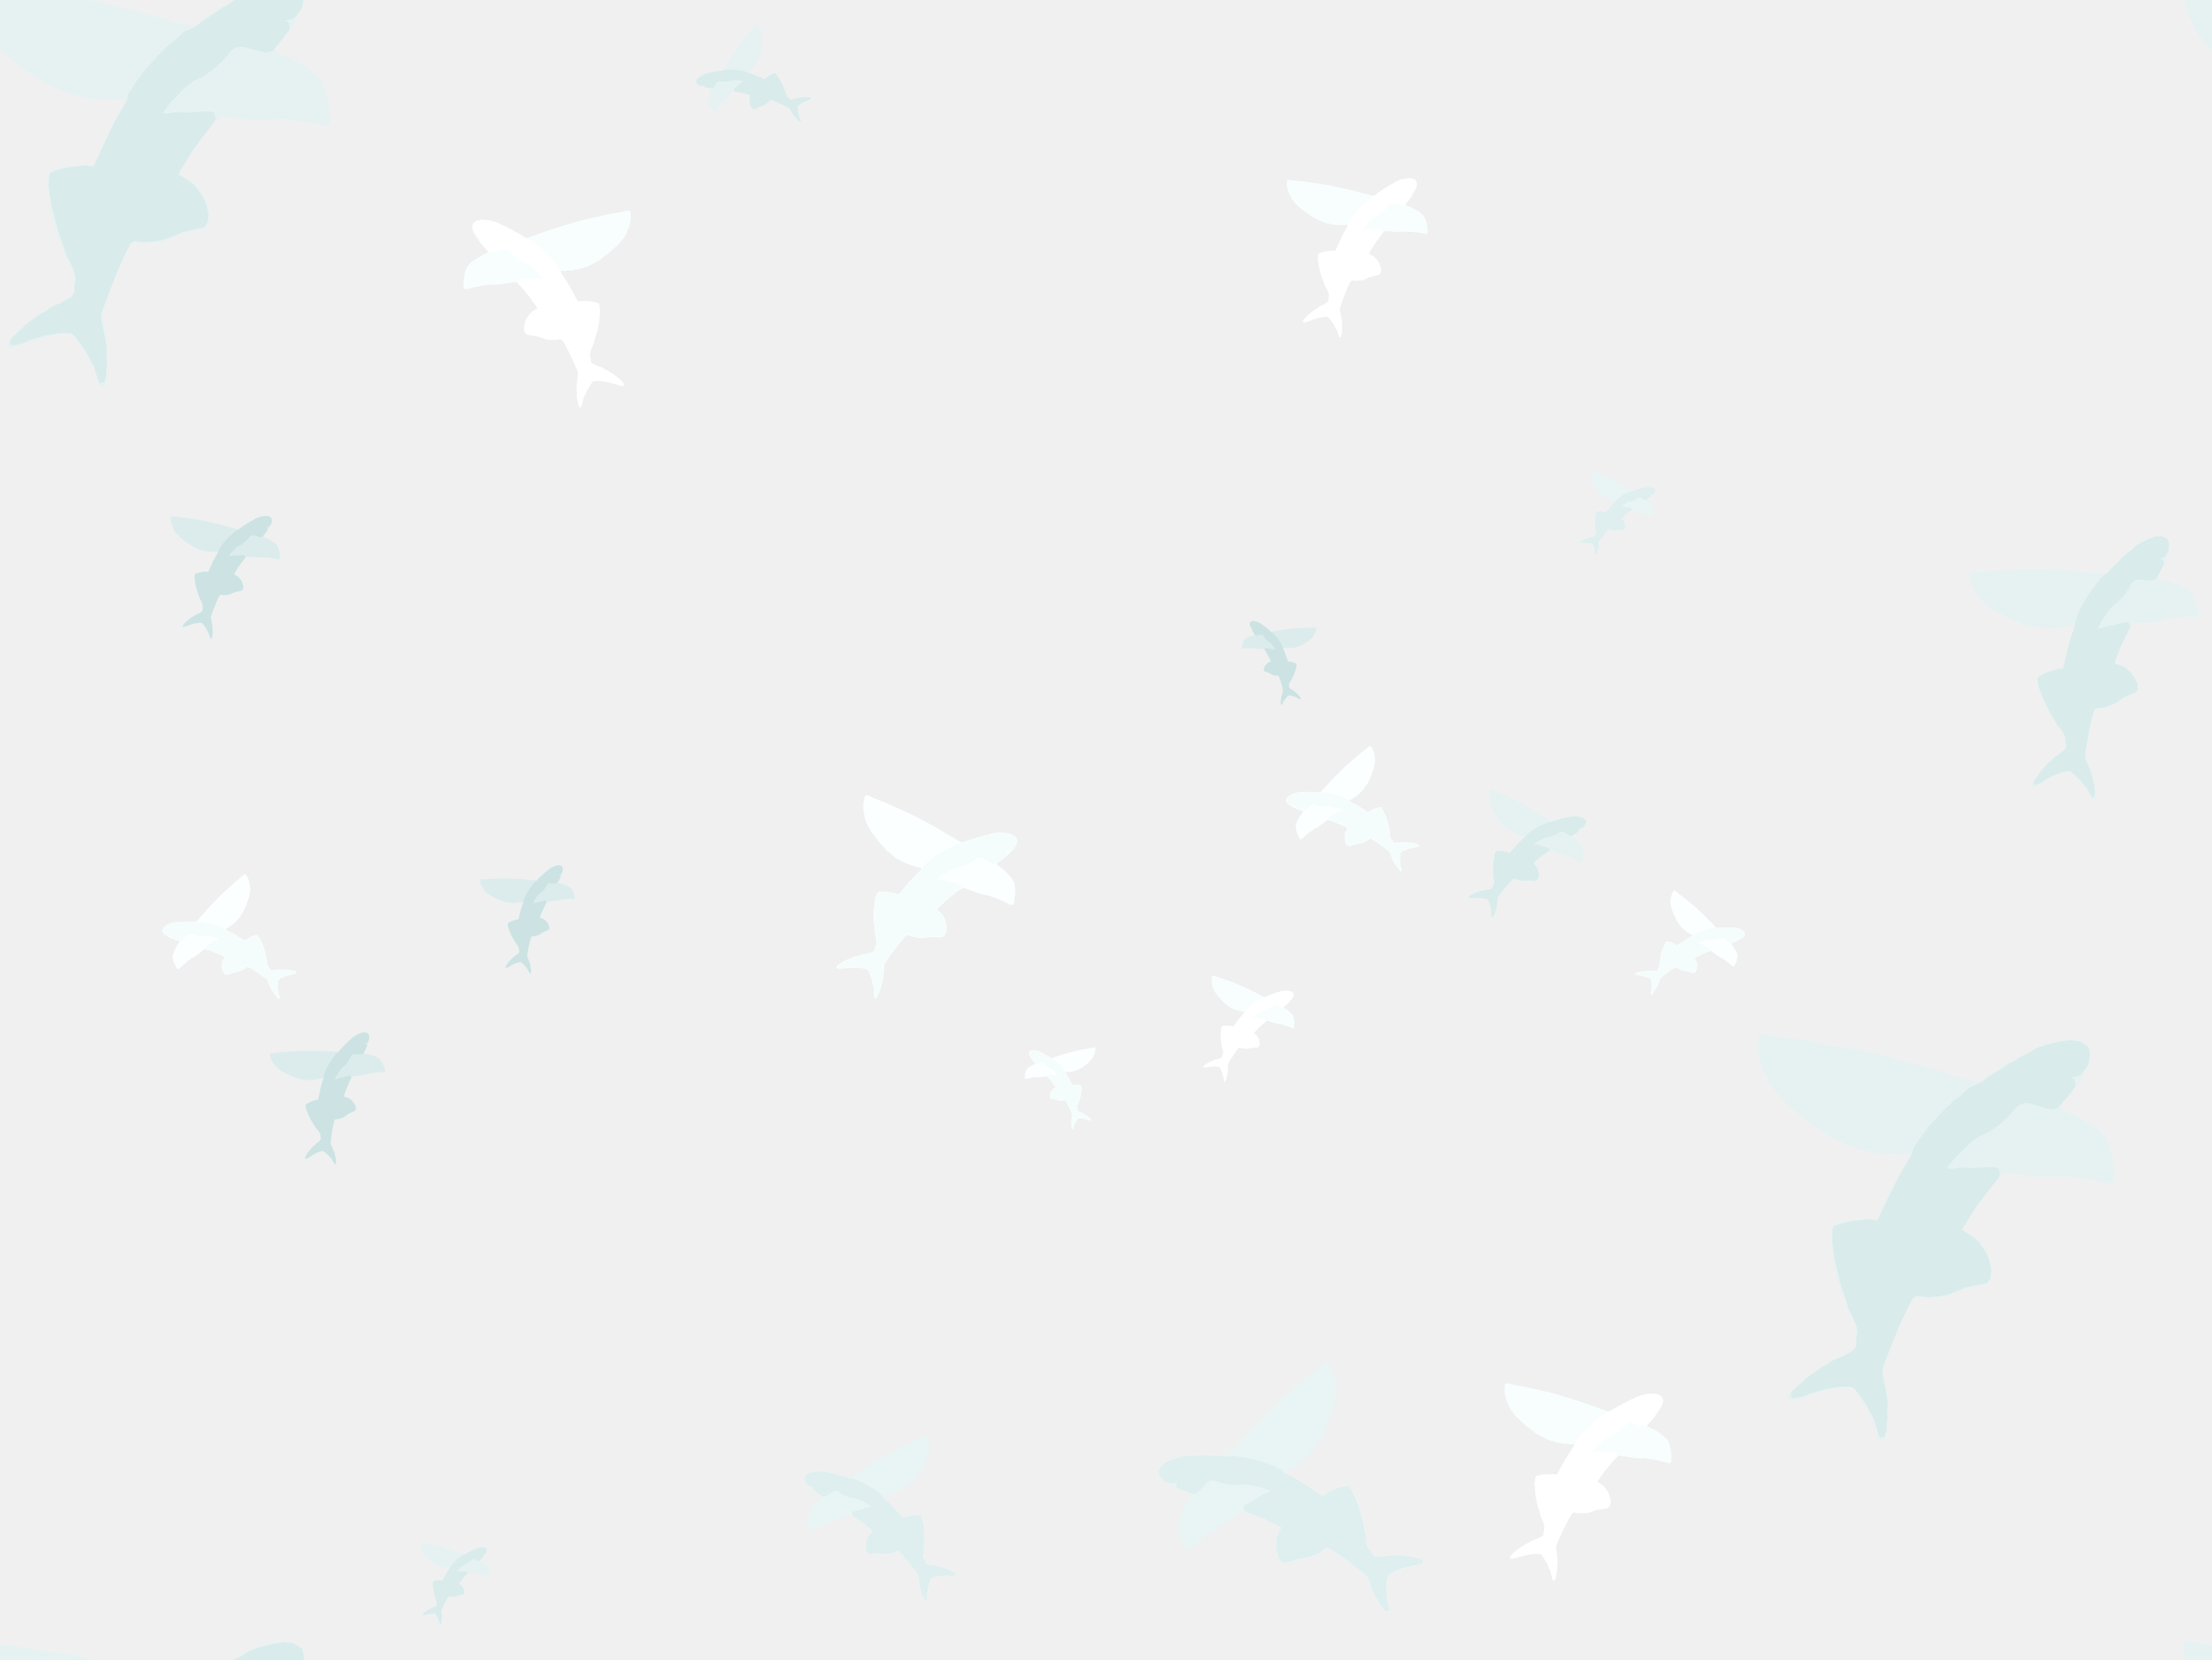
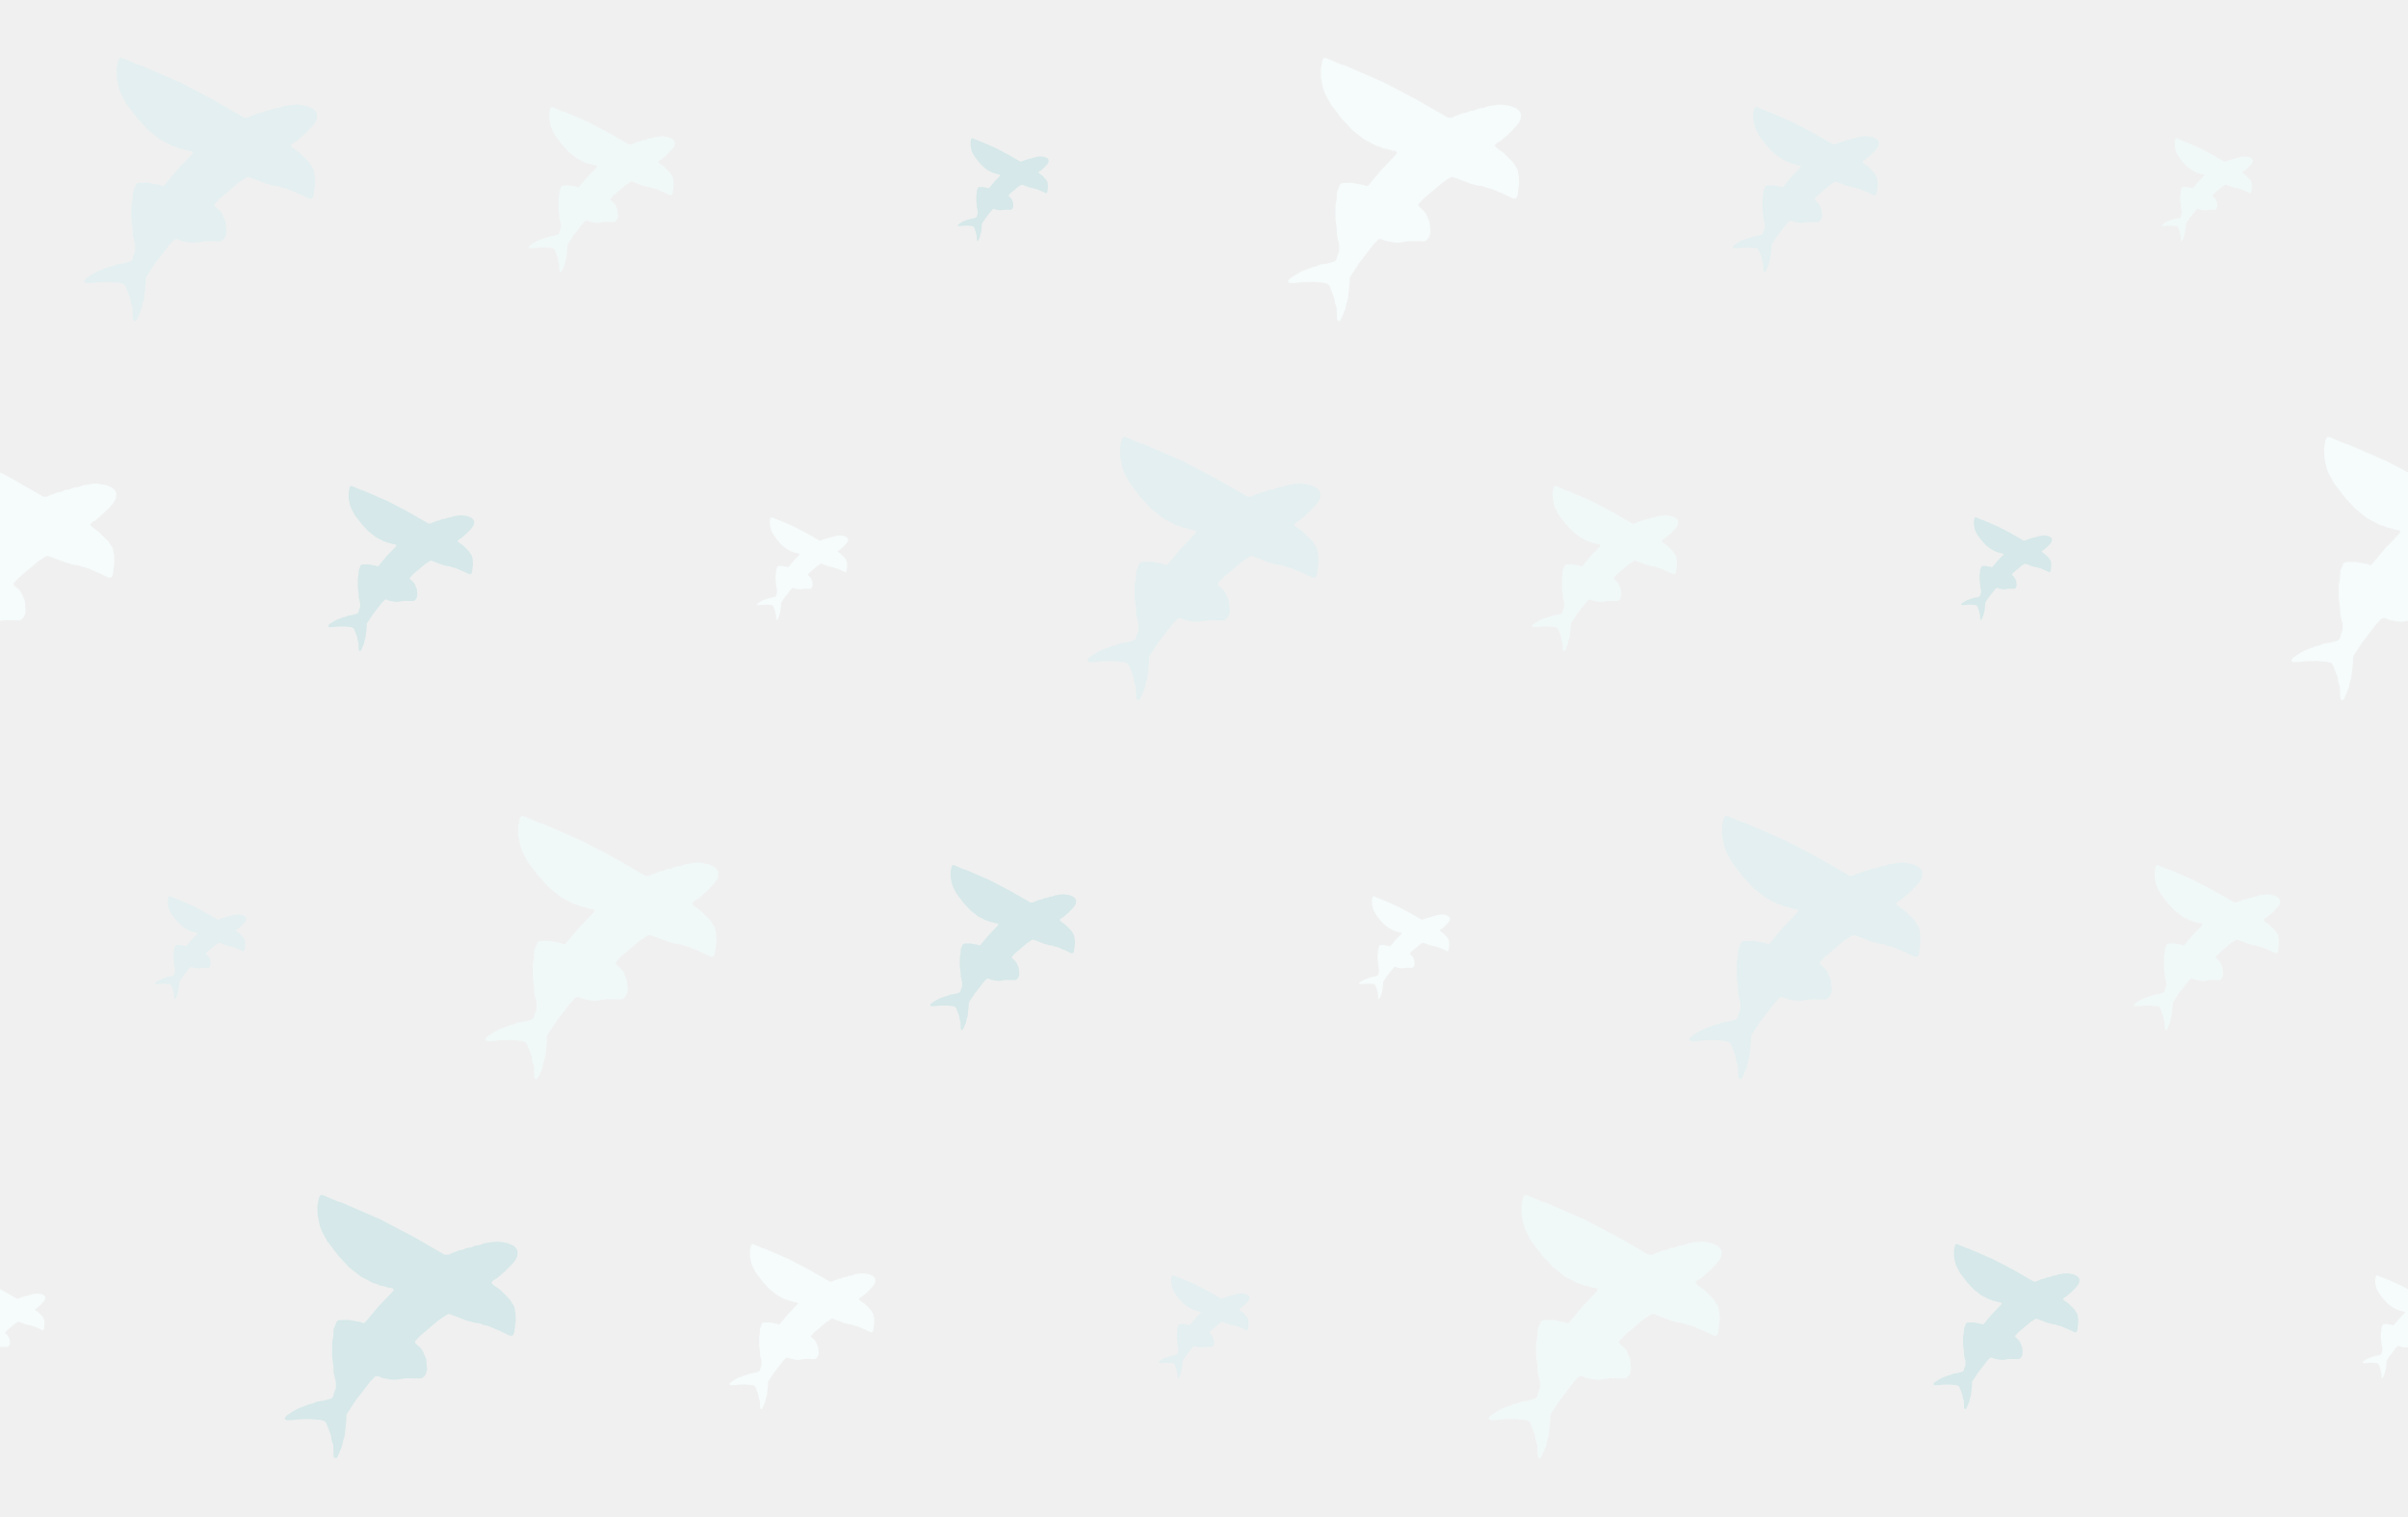
- <svg xmlns="http://www.w3.org/2000/svg" width="1200" height="900" viewBox="0 0 1200 900">
+ <svg xmlns="http://www.w3.org/2000/svg" width="1080" height="680" viewBox="0 0 1080 680">
  <defs>
-     <path id="a" fill-rule="evenodd" d="M104.2 23.2L101.4 22.0L97.2 21.4L94.6 21.5L90.8 22.1L88.8 22.9L86.9 23.1L84.6 24.0L82.5 24.4L81.2 25.0L79.5 25.4L76.0 26.6L74.5 27.4L72.8 27.4L58.2 18.9L43.5 11.2L25.8 3.5L24.0 3.0L17.2 0.1L16.2 0.1L15.5 1.4L14.8 5.1L14.9 9.4L15.9 14.2L16.9 16.8L19.2 21.0L24.2 27.6L29.2 33.0L34.5 37.2L40.2 40.2L41.8 40.6L43.2 41.4L44.9 41.6L47.1 42.4L49.0 42.6L49.6 43.2L49.1 44.1L42.6 50.9L36.4 58.4L35.6 58.5L34.5 58.0L29.1 57.0L24.5 57.1L23.6 57.8L22.2 61.4L22.0 64.6L21.5 67.4L21.5 73.8L22.1 78.2L22.2 81.2L23.2 85.2L23.2 88.2L22.4 90.2L21.9 92.1L21.0 92.9L17.2 93.9L14.8 94.2L12.6 95.1L10.9 95.5L6.2 97.4L3.8 98.6L0.9 100.5L0.0 101.5L0.0 102.4L0.8 102.8L2.9 102.8L6.8 102.4L11.5 102.2L16.2 102.6L18.0 103.1L18.9 104.2L21.0 109.8L21.2 111.6L22.0 114.0L22.2 119.4L22.8 120.0L23.5 120.0L24.2 118.9L26.0 114.6L26.5 112.1L27.2 110.0L28.0 102.6L28.0 100.8L28.2 99.9L32.1 93.9L38.8 85.2L41.0 82.9L42.2 82.6L44.5 83.5L48.2 84.2L50.5 84.4L55.1 83.6L62.0 83.8L62.9 83.4L63.9 82.2L64.5 80.9L64.8 79.5L64.4 74.9L62.8 71.1L61.9 69.9L59.5 67.8L59.2 66.9L61.6 64.4L70.2 57.0L74.0 54.5L74.9 54.4L82.5 57.2L86.5 58.4L88.8 58.6L90.2 59.2L92.4 59.8L97.9 62.0L102.5 64.2L103.4 64.2L103.9 64.0L104.5 62.9L105.2 57.2L105.1 54.1L104.5 50.9L102.5 47.8L98.1 43.4L95.0 41.1L94.2 40.4L94.2 39.9L95.0 39.0L96.8 37.9L100.5 34.8L104.0 31.1L105.1 29.6L105.9 28.1L106.1 25.9L105.6 24.6Z" />
-     <path id="b" fill-rule="evenodd" d="M105.6 24.9L104.0 23.2L101.5 22.2L98.6 21.9L94.0 21.9L91.2 22.2L88.6 23.1L86.6 23.4L84.5 24.2L82.9 24.5L81.2 25.2L76.4 26.8L74.4 27.8L70.4 28.5L67.0 30.4L65.6 30.9L61.8 33.1L57.4 36.0L54.2 38.5L51.0 41.5L50.1 43.2L45.0 48.4L36.4 58.8L35.9 58.9L34.4 58.1L29.1 57.4L26.0 57.4L24.0 57.6L23.4 58.5L22.5 61.5L22.0 66.8L22.0 74.1L22.6 81.6L23.2 83.9L23.6 87.0L23.4 88.5L22.6 90.2L22.1 92.2L20.8 93.2L17.8 94.0L15.0 94.4L12.9 95.2L11.1 95.6L6.5 97.5L1.6 100.2L1.0 100.9L1.0 102.2L4.4 102.4L6.2 102.0L10.5 101.8L14.8 102.1L18.0 102.9L18.8 103.6L19.6 105.2L21.1 109.1L22.2 113.6L22.5 118.5L22.6 118.8L23.9 118.8L24.9 117.2L25.4 115.2L26.0 114.0L26.2 112.2L26.9 110.2L27.2 107.8L27.5 101.2L27.8 100.2L28.8 98.5L35.0 89.8L38.9 84.9L41.0 82.6L42.0 82.2L45.2 83.4L48.6 83.9L51.4 83.9L56.1 83.2L62.4 83.4L63.6 82.2L64.4 80.1L64.4 76.9L64.1 75.2L63.2 72.6L62.4 70.9L61.2 69.4L58.9 67.1L64.6 61.5L72.8 55.0L73.1 54.4L73.1 52.8L72.4 52.2L69.8 51.5L65.5 50.8L63.4 50.0L59.8 49.6L58.9 49.1L62.4 46.5L66.8 43.9L69.8 42.6L72.9 42.0L76.1 40.8L79.5 38.9L82.1 37.0L83.5 36.5L84.5 36.4L85.8 36.8L91.5 40.0L93.4 40.0L97.6 37.0L99.8 35.1L99.9 33.2L99.0 32.6L99.1 32.5L100.9 32.6L101.9 32.4L104.5 30.4L105.9 27.4L105.9 25.5Z" />
+     <path id="f" d="M104.2 23.1L101.4 21.9L97.2 21.2L94.6 21.4L90.8 22.0L88.8 22.8L86.9 23.0L84.6 23.9L82.5 24.2L81.2 24.9L79.5 25.2L76.0 26.5L74.5 27.2L72.8 27.2L58.2 18.8L43.5 11.1L25.8 3.4L24.0 2.9L17.2 0.0L16.2 0.0L15.5 1.2L14.8 5.0L14.9 9.2L15.9 14.1L16.9 16.6L19.2 20.9L24.2 27.5L29.2 32.9L34.5 37.1L40.2 40.1L41.8 40.5L43.2 41.2L44.9 41.5L47.1 42.2L49.0 42.5L49.6 43.1L49.1 44.0L42.6 50.8L36.4 58.2L35.6 58.4L34.5 57.9L29.1 56.9L24.5 57.0L23.6 57.6L22.2 61.2L22.0 64.5L21.5 67.2L21.5 73.6L22.1 78.1L22.2 81.1L23.2 85.1L23.2 88.1L22.4 90.1L21.9 92.0L21.0 92.8L17.2 93.8L14.8 94.1L12.6 95.0L10.9 95.4L6.2 97.2L3.8 98.5L0.9 100.4L0.0 101.4L0.0 102.2L0.8 102.6L2.9 102.6L6.8 102.2L11.5 102.1L16.2 102.5L18.0 103.0L18.9 104.1L21.0 109.6L21.2 111.5L22.0 113.9L22.2 119.2L22.8 119.9L23.5 119.9L24.2 118.8L26.0 114.5L26.5 112.0L27.2 109.9L28.0 102.5L28.0 100.6L28.2 99.8L32.1 93.8L38.8 85.1L41.0 82.8L42.2 82.5L44.5 83.4L48.2 84.1L50.5 84.2L55.1 83.5L62.0 83.6L62.9 83.2L63.9 82.1L64.5 80.8L64.8 79.4L64.4 74.8L62.8 71.0L61.9 69.8L59.5 67.6L59.2 66.8L61.6 64.2L70.2 56.9L74.0 54.4L74.9 54.2L82.5 57.1L86.5 58.2L88.8 58.5L90.2 59.1L92.4 59.6L97.9 61.9L102.5 64.1L103.4 64.1L103.9 63.9L104.5 62.8L105.2 57.1L105.1 54.0L104.5 50.8L102.5 47.6L98.1 43.2L95.0 41.0L94.2 40.2L94.2 39.8L95.0 38.9L96.8 37.8L100.5 34.6L104.0 31.0L105.1 29.5L105.9 28.0L106.1 25.8L105.6 24.5Z" />
  </defs>
-   <g transform="translate(-62.6 355.3) rotate(-25.6) scale(1.167 1.167) translate(-53.1 -60.0)">
-     <use href="#a" fill="#e6f2f2" />
-     <use href="#b" fill="#d9ebeb" />
-   </g>
-   <g transform="translate(1137.4 355.3) rotate(-25.6) scale(1.167 1.167) translate(-53.1 -60.0)">
-     <use href="#a" fill="#e6f2f2" />
-     <use href="#b" fill="#d9ebeb" />
-   </g>
-   <g transform="translate(699.3 -81.3) rotate(-17.3) scale(-1.167 1.167) translate(-53.1 -60.0)">
-     <use href="#a" fill="#e9f4f4" />
-     <use href="#b" fill="#dfeeee" />
-   </g>
-   <g transform="translate(699.3 818.7) rotate(-17.3) scale(-1.167 1.167) translate(-53.1 -60.0)">
-     <use href="#a" fill="#e9f4f4" />
-     <use href="#b" fill="#dfeeee" />
-   </g>
-   <g transform="translate(288.8 495.9) rotate(-25.0) scale(0.483 0.483) translate(-53.1 -60.0)">
-     <use href="#a" fill="#dcecec" />
-     <use href="#b" fill="#cde3e3" />
-   </g>
-   <g transform="translate(692.5 357.0) rotate(20.8) scale(-0.383 0.383) translate(-53.1 -60.0)">
-     <use href="#a" fill="#dcecec" />
-     <use href="#b" fill="#cde3e3" />
-   </g>
-   <g transform="translate(503.0 486.6) rotate(0.5) scale(0.917 0.917) translate(-53.1 -60.0)">
-     <use href="#a" fill="#fbffff" />
-     <use href="#b" fill="#f5fcfc" />
-   </g>
-   <g transform="translate(123.7 514.1) rotate(-18.6) scale(-0.583 0.583) translate(-53.1 -60.0)">
-     <use href="#a" fill="#fbffff" />
-     <use href="#b" fill="#f5fcfc" />
-   </g>
-   <g transform="translate(677.2 557.1) rotate(-3.2) scale(0.483 0.483) translate(-53.1 -60.0)">
-     <use href="#a" fill="#f8fefe" />
-     <use href="#b" fill="#ffffff" />
-   </g>
-   <g transform="translate(298.1 161.8) rotate(11.0) scale(-0.917 0.917) translate(-53.1 -60.0)">
-     <use href="#a" fill="#f8fefe" />
-     <use href="#b" fill="#ffffff" />
-   </g>
-   <g transform="translate(-149.8 656.5) rotate(-13.6) scale(1.917 1.917) translate(-53.1 -60.0)">
-     <use href="#a" fill="#e6f2f2" />
-     <use href="#b" fill="#d9ebeb" />
-   </g>
-   <g transform="translate(1050.2 656.5) rotate(-13.6) scale(1.917 1.917) translate(-53.1 -60.0)">
-     <use href="#a" fill="#e6f2f2" />
-     <use href="#b" fill="#d9ebeb" />
-   </g>
-   <g transform="translate(917.5 515.7) rotate(15.8) scale(0.483 0.483) translate(-53.1 -60.0)">
-     <use href="#a" fill="#fbffff" />
-     <use href="#b" fill="#f5fcfc" />
-   </g>
-   <g transform="translate(82.5 84.2) rotate(-14.5) scale(1.917 1.917) translate(-53.1 -60.0)">
-     <use href="#a" fill="#e6f2f2" />
-     <use href="#b" fill="#d9ebeb" />
-   </g>
-   <g transform="translate(82.5 984.2) rotate(-14.5) scale(1.917 1.917) translate(-53.1 -60.0)">
-     <use href="#a" fill="#e6f2f2" />
-     <use href="#b" fill="#d9ebeb" />
-   </g>
-   <g transform="translate(1282.5 84.2) rotate(-14.5) scale(1.917 1.917) translate(-53.1 -60.0)">
-     <use href="#a" fill="#e6f2f2" />
-     <use href="#b" fill="#d9ebeb" />
-   </g>
-   <g transform="translate(1282.5 984.2) rotate(-14.5) scale(1.917 1.917) translate(-53.1 -60.0)">
-     <use href="#a" fill="#e6f2f2" />
-     <use href="#b" fill="#d9ebeb" />
-   </g>
-   <g transform="translate(877.4 278.6) rotate(0.9) scale(0.383 0.383) translate(-53.1 -60.0)">
-     <use href="#a" fill="#e9f4f4" />
-     <use href="#b" fill="#dfeeee" />
-   </g>
-   <g transform="translate(860.0 -101.7) rotate(-10.6) scale(0.917 0.917) translate(-53.1 -60.0)">
-     <use href="#a" fill="#f8fefe" />
-     <use href="#b" fill="#ffffff" />
-   </g>
-   <g transform="translate(860.0 798.3) rotate(-10.6) scale(0.917 0.917) translate(-53.1 -60.0)">
-     <use href="#a" fill="#f8fefe" />
-     <use href="#b" fill="#ffffff" />
-   </g>
-   <g transform="translate(733.1 444.3) rotate(-17.1) scale(-0.583 0.583) translate(-53.1 -60.0)">
-     <use href="#a" fill="#fbffff" />
-     <use href="#b" fill="#f5fcfc" />
-   </g>
-   <g transform="translate(477.5 -74.9) rotate(-3.2) scale(-0.750 0.750) translate(-53.1 -60.0)">
-     <use href="#a" fill="#e9f4f4" />
-     <use href="#b" fill="#dfeeee" />
-   </g>
-   <g transform="translate(477.5 825.1) rotate(-3.2) scale(-0.750 0.750) translate(-53.1 -60.0)">
-     <use href="#a" fill="#e9f4f4" />
-     <use href="#b" fill="#dfeeee" />
-   </g>
-   <g transform="translate(181.6 592.7) rotate(-27.4) scale(0.583 0.583) translate(-53.1 -60.0)">
-     <use href="#a" fill="#dcecec" />
-     <use href="#b" fill="#cde3e3" />
-   </g>
-   <g transform="translate(828.6 463.9) rotate(2.9) scale(0.583 0.583) translate(-53.1 -60.0)">
-     <use href="#a" fill="#e6f2f2" />
-     <use href="#b" fill="#d9ebeb" />
-   </g>
-   <g transform="translate(408.1 47.3) rotate(-28.0) scale(-0.483 0.483) translate(-53.1 -60.0)">
-     <use href="#a" fill="#e6f2f2" />
-     <use href="#b" fill="#d9ebeb" />
-   </g>
-   <g transform="translate(408.1 947.3) rotate(-28.0) scale(-0.483 0.483) translate(-53.1 -60.0)">
-     <use href="#a" fill="#e6f2f2" />
-     <use href="#b" fill="#d9ebeb" />
-   </g>
-   <g transform="translate(736.9 133.7) rotate(-15.4) scale(0.750 0.750) translate(-53.1 -60.0)">
-     <use href="#a" fill="#f8fefe" />
-     <use href="#b" fill="#ffffff" />
-   </g>
-   <g transform="translate(122.6 308.4) rotate(-14.8) scale(0.583 0.583) translate(-53.1 -60.0)">
-     <use href="#a" fill="#dcecec" />
-     <use href="#b" fill="#cde3e3" />
-   </g>
-   <g transform="translate(246.3 -43.2) rotate(-9.9) scale(0.383 0.383) translate(-53.1 -60.0)">
-     <use href="#a" fill="#e6f2f2" />
-     <use href="#b" fill="#d9ebeb" />
-   </g>
-   <g transform="translate(246.3 856.8) rotate(-9.9) scale(0.383 0.383) translate(-53.1 -60.0)">
-     <use href="#a" fill="#e6f2f2" />
-     <use href="#b" fill="#d9ebeb" />
-   </g>
-   <g transform="translate(575.4 587.7) rotate(12.0) scale(-0.383 0.383) translate(-53.1 -60.0)">
-     <use href="#a" fill="#fbffff" />
-     <use href="#b" fill="#f5fcfc" />
-   </g>
+   <use href="#f" fill="#e3eff0" transform="translate(37.8 26.0) scale(0.984)" />
+   <use href="#f" fill="#e3eff0" transform="translate(37.8 706.0) scale(0.984)" />
+   <use href="#f" fill="#e3eff0" transform="translate(1117.8 26.0) scale(0.984)" />
+   <use href="#f" fill="#e3eff0" transform="translate(1117.8 706.0) scale(0.984)" />
+   <use href="#f" fill="#f1f8f8" transform="translate(237.2 48.0) scale(0.617)" />
+   <use href="#f" fill="#d6e8e9" transform="translate(429.6 62.0) scale(0.384)" />
+   <use href="#f" fill="#f6fbfb" transform="translate(577.8 26.0) scale(0.984)" />
+   <use href="#f" fill="#f6fbfb" transform="translate(577.8 706.0) scale(0.984)" />
+   <use href="#f" fill="#e3eff0" transform="translate(777.2 48.0) scale(0.617)" />
+   <use href="#f" fill="#f1f8f8" transform="translate(969.6 62.0) scale(0.384)" />
+   <use href="#f" fill="#d6e8e9" transform="translate(147.2 218.0) scale(0.617)" />
+   <use href="#f" fill="#f6fbfb" transform="translate(339.6 232.0) scale(0.384)" />
+   <use href="#f" fill="#e3eff0" transform="translate(487.8 196.0) scale(0.984)" />
+   <use href="#f" fill="#f1f8f8" transform="translate(687.2 218.0) scale(0.617)" />
+   <use href="#f" fill="#d6e8e9" transform="translate(879.6 232.0) scale(0.384)" />
+   <use href="#f" fill="#f6fbfb" transform="translate(-52.2 196.0) scale(0.984)" />
+   <use href="#f" fill="#f6fbfb" transform="translate(1027.8 196.0) scale(0.984)" />
+   <use href="#f" fill="#e3eff0" transform="translate(69.6 402.0) scale(0.384)" />
+   <use href="#f" fill="#f1f8f8" transform="translate(217.8 366.0) scale(0.984)" />
+   <use href="#f" fill="#d6e8e9" transform="translate(417.2 388.0) scale(0.617)" />
+   <use href="#f" fill="#f6fbfb" transform="translate(609.6 402.0) scale(0.384)" />
+   <use href="#f" fill="#e3eff0" transform="translate(757.8 366.0) scale(0.984)" />
+   <use href="#f" fill="#f1f8f8" transform="translate(957.2 388.0) scale(0.617)" />
+   <use href="#f" fill="#d6e8e9" transform="translate(127.8 -144.0) scale(0.984)" />
+   <use href="#f" fill="#d6e8e9" transform="translate(127.8 536.0) scale(0.984)" />
+   <use href="#f" fill="#f6fbfb" transform="translate(327.2 558.0) scale(0.617)" />
+   <use href="#f" fill="#e3eff0" transform="translate(519.6 572.0) scale(0.384)" />
+   <use href="#f" fill="#f1f8f8" transform="translate(667.8 -144.0) scale(0.984)" />
+   <use href="#f" fill="#f1f8f8" transform="translate(667.8 536.0) scale(0.984)" />
+   <use href="#f" fill="#d6e8e9" transform="translate(867.2 558.0) scale(0.617)" />
+   <use href="#f" fill="#f6fbfb" transform="translate(-20.4 572.0) scale(0.384)" />
+   <use href="#f" fill="#f6fbfb" transform="translate(1059.6 572.0) scale(0.384)" />
</svg>
